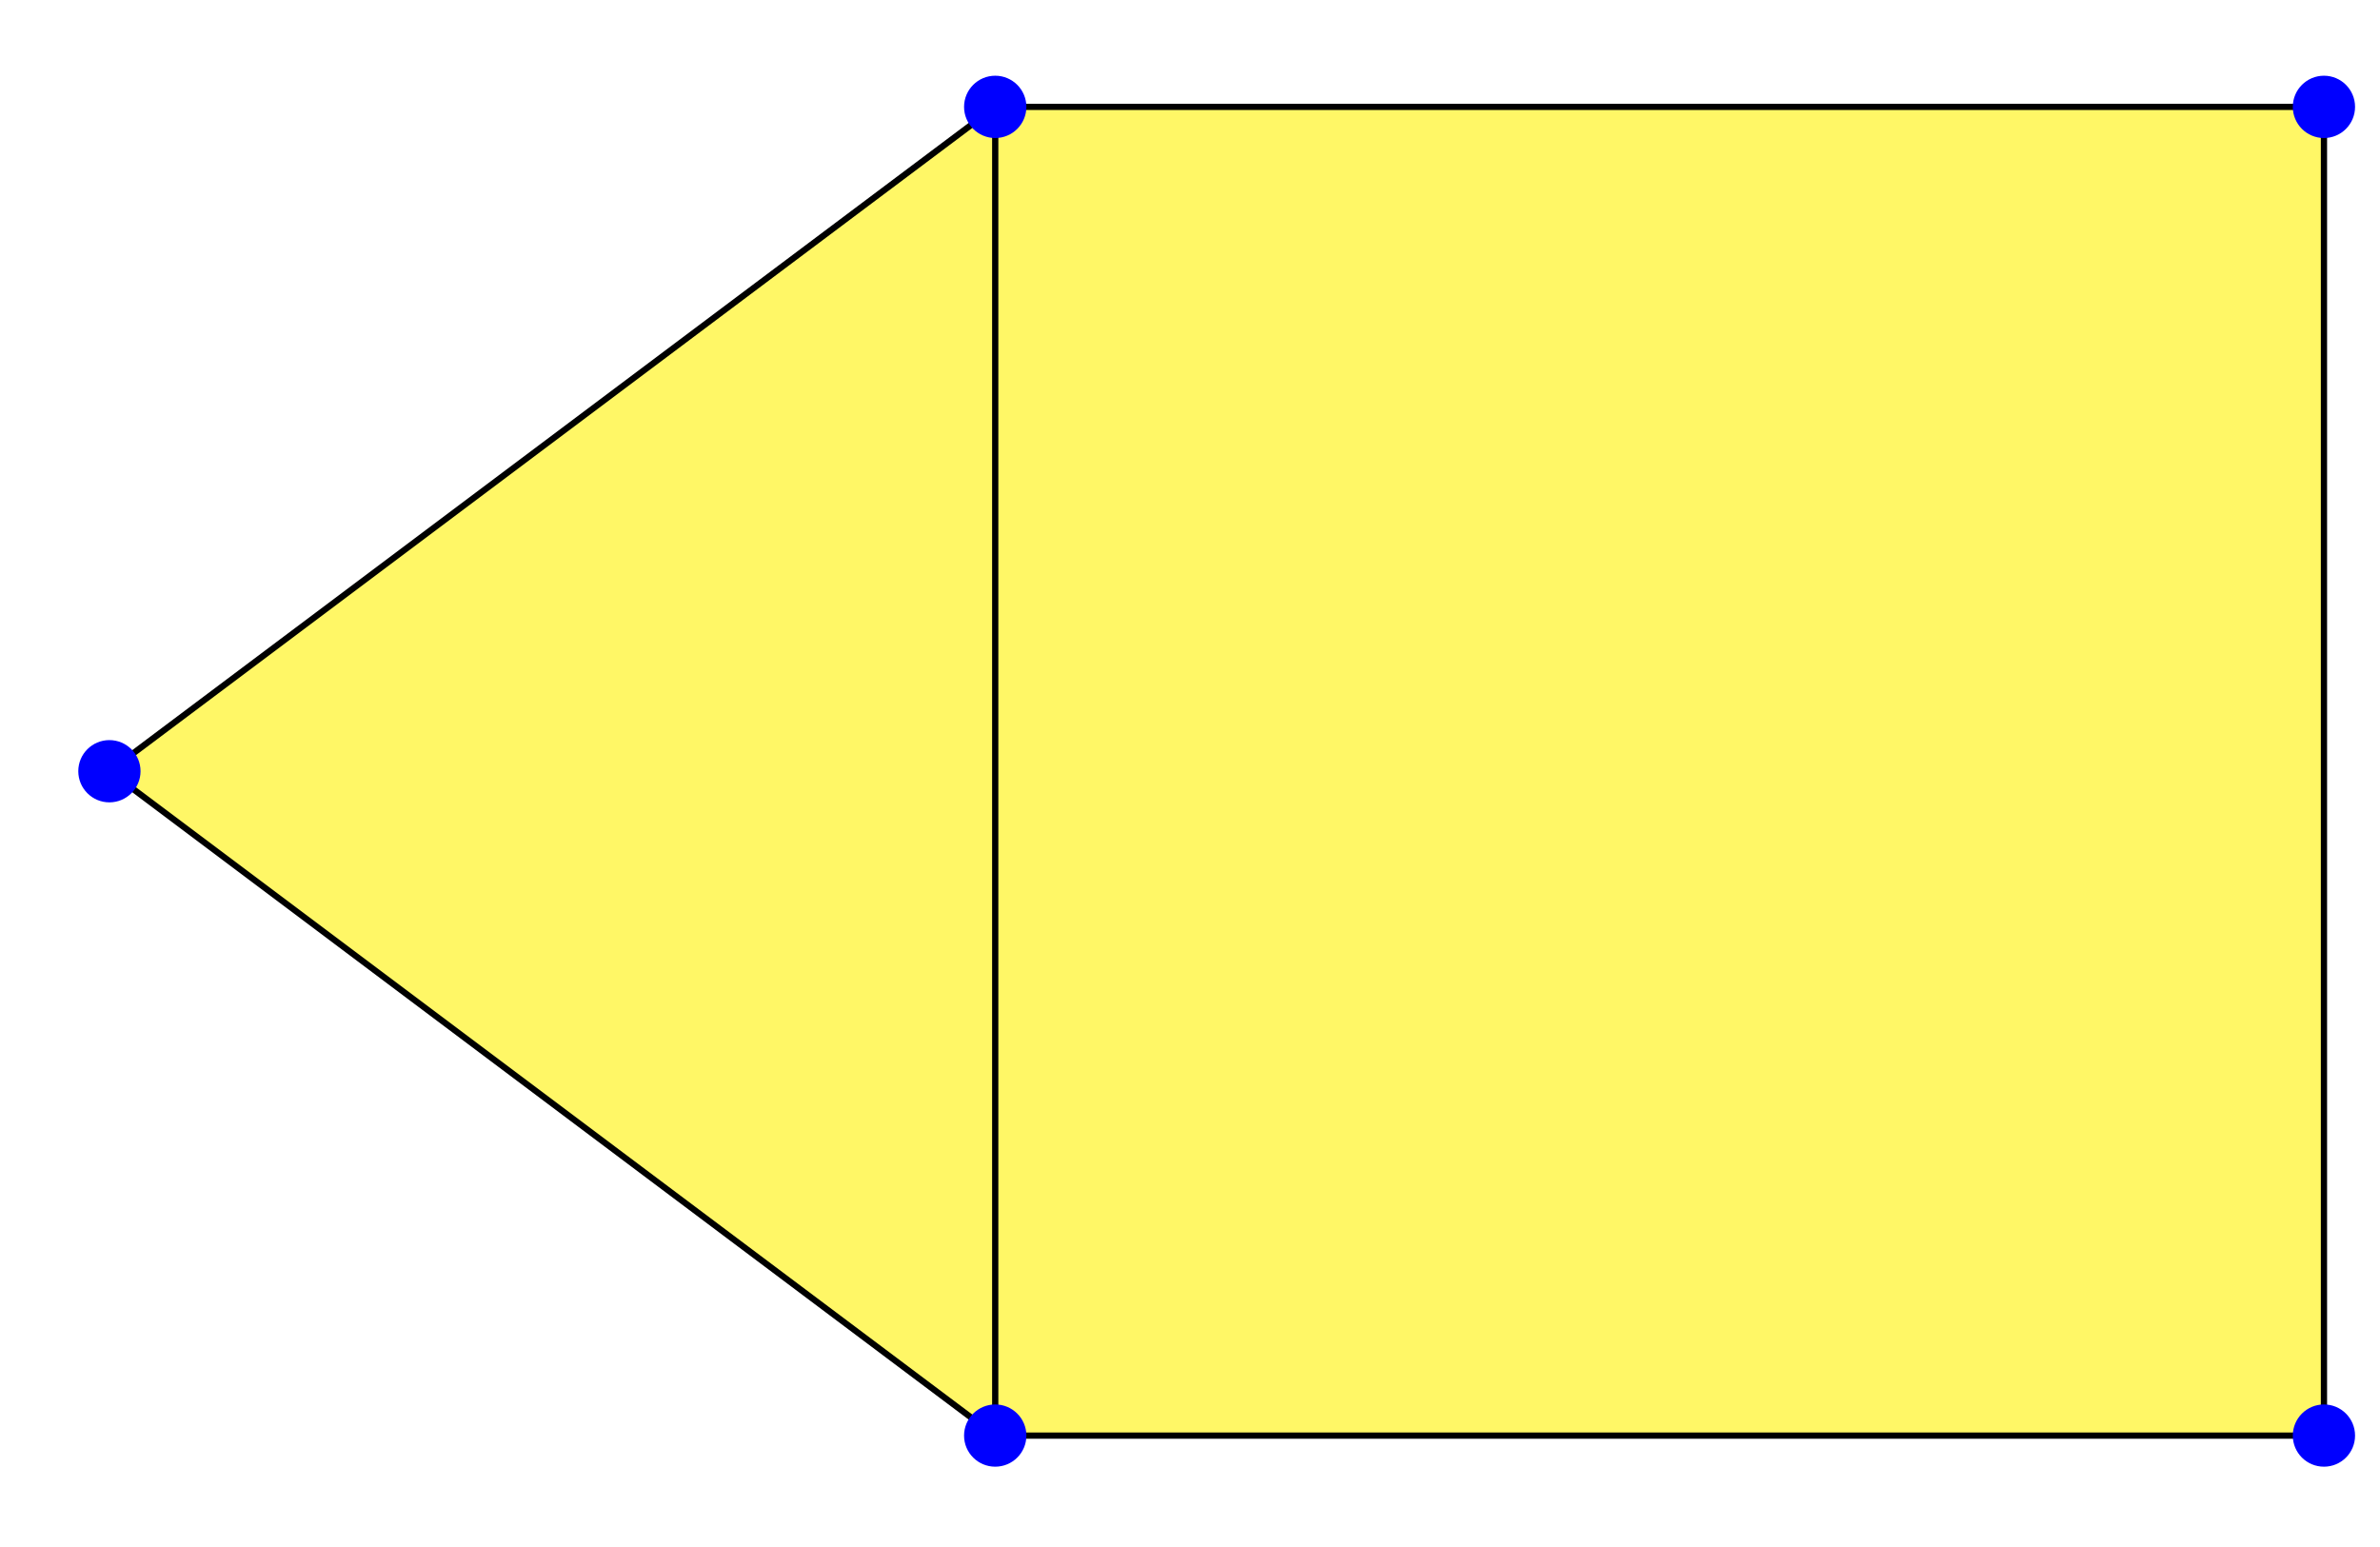
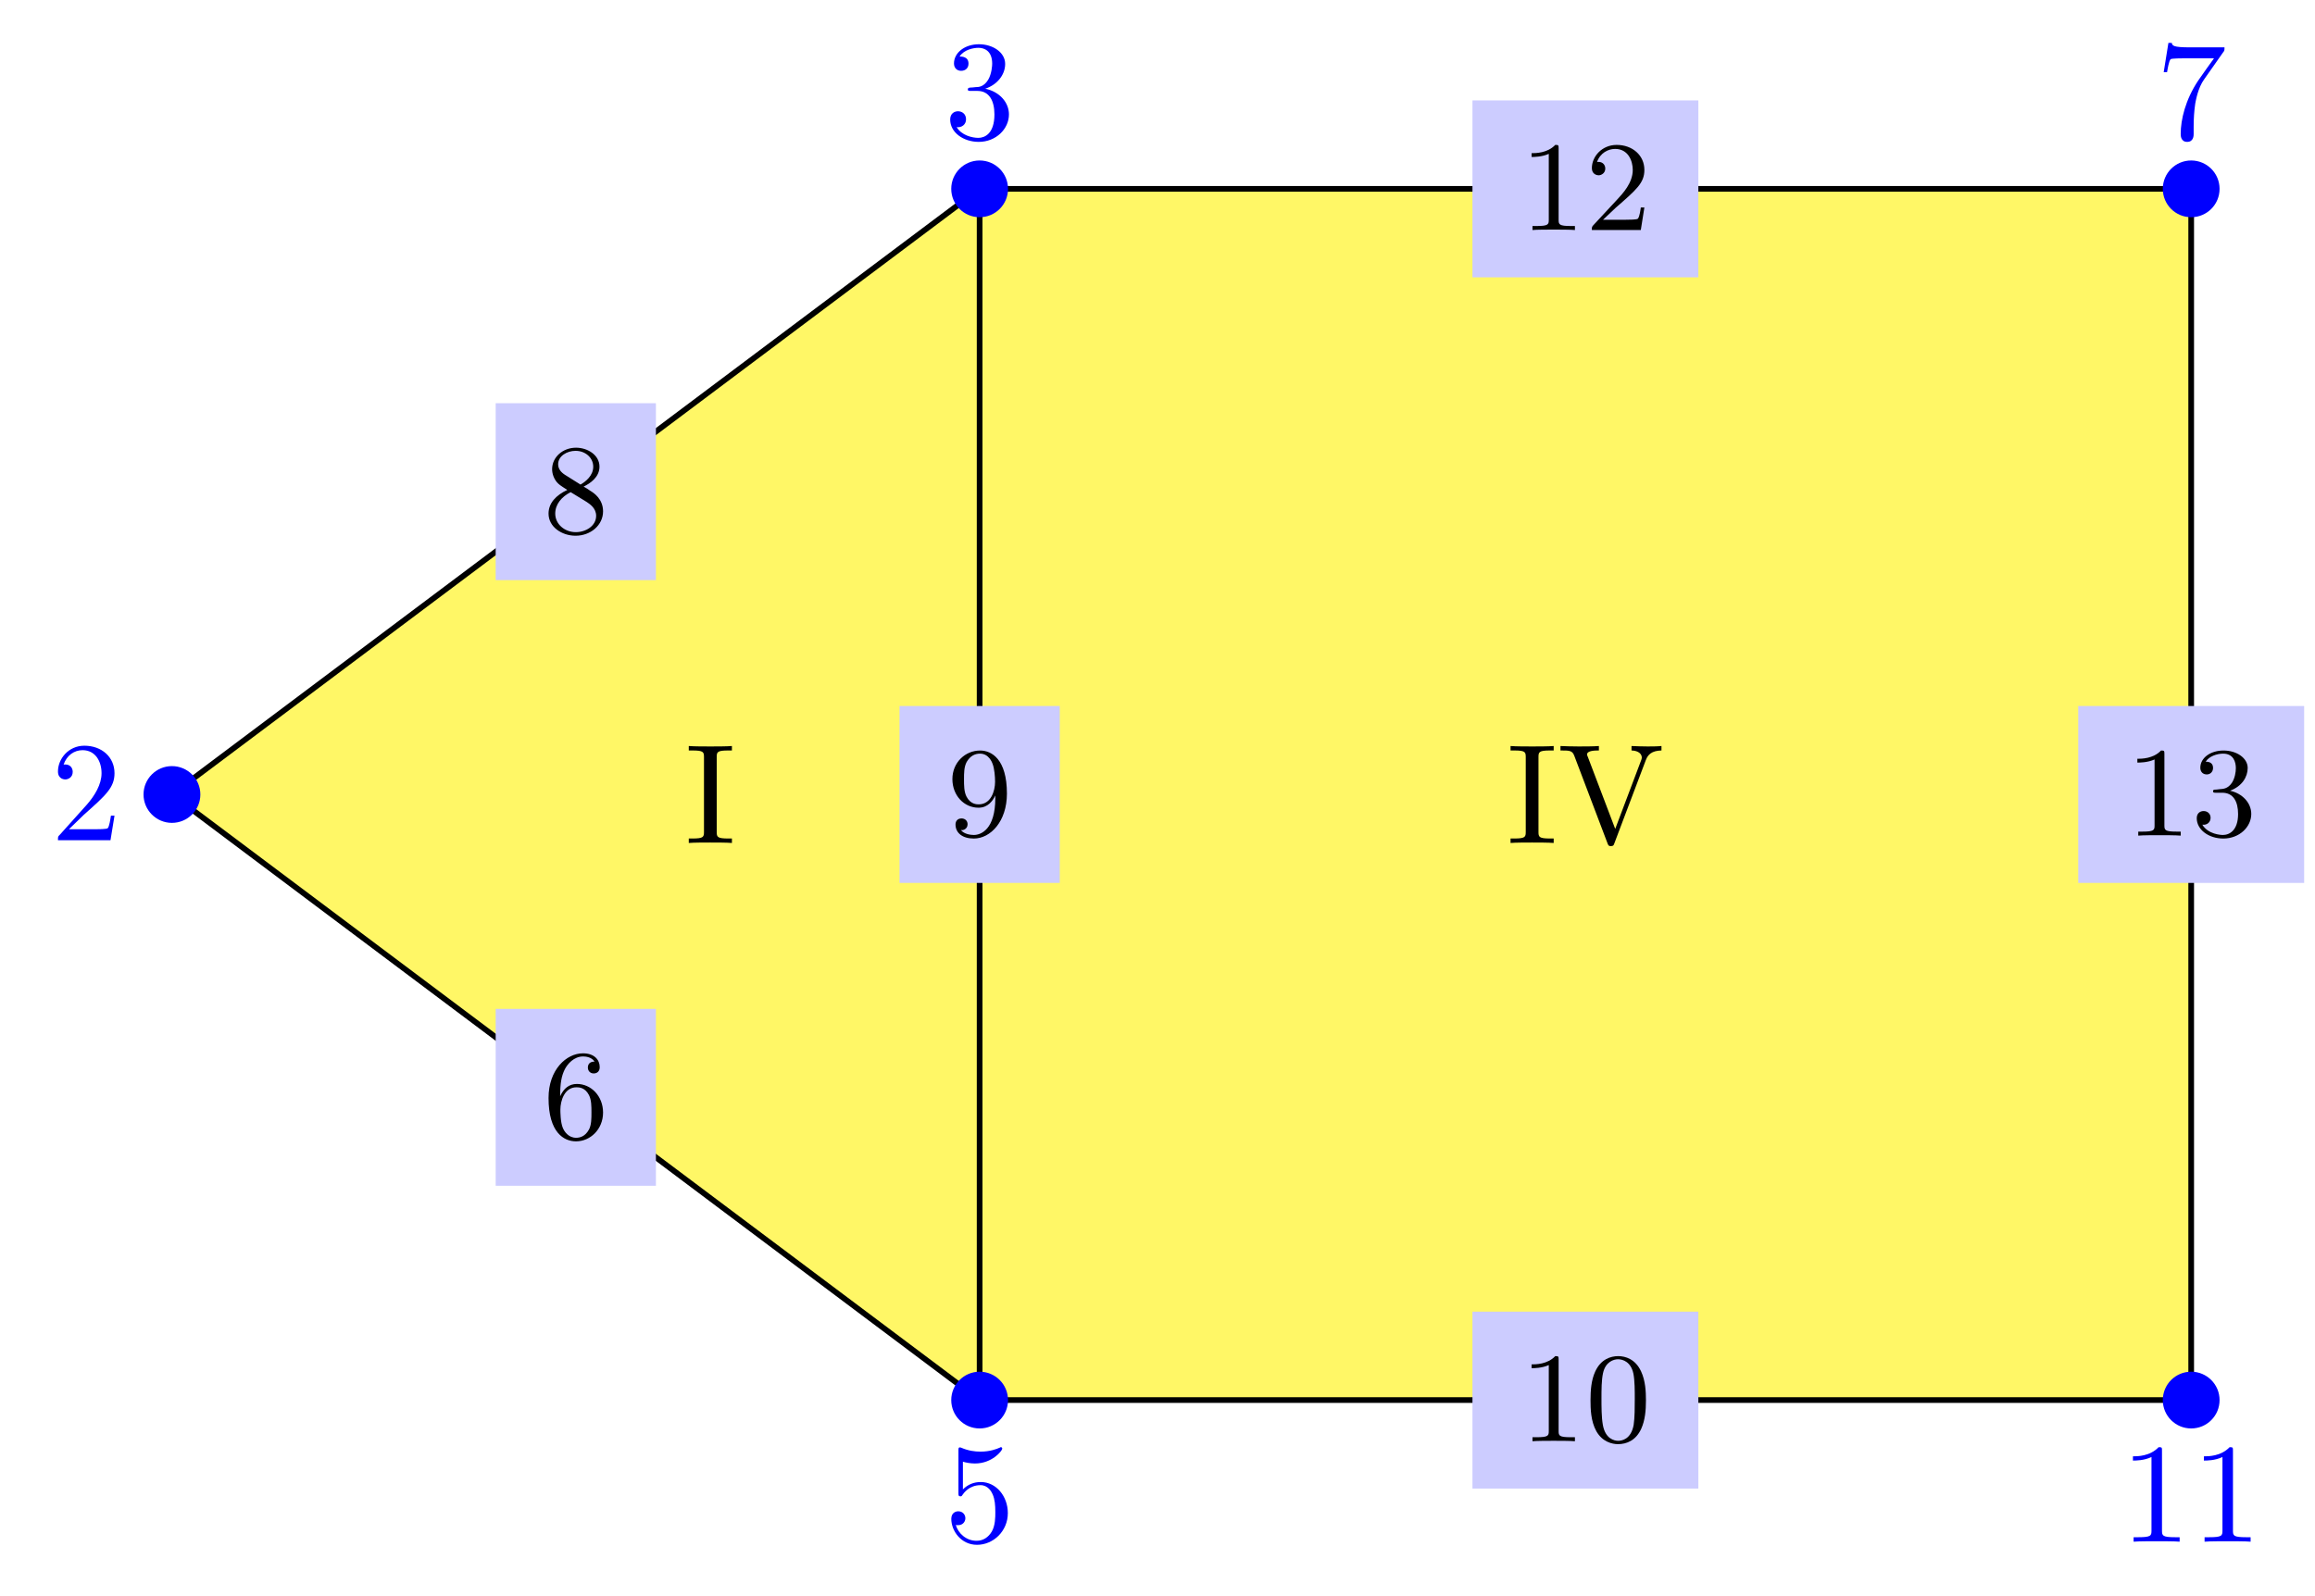
- <svg xmlns="http://www.w3.org/2000/svg" width="151.893pt" height="98.72pt" viewBox="0 0 151.893 98.72" version="1.2">
-   <g id="surface1">
-     <path style="fill-rule:nonzero;fill:rgb(100%,96.939%,40.001%);fill-opacity:1;stroke-width:0.399;stroke-linecap:butt;stroke-linejoin:round;stroke:rgb(0%,0%,0%);stroke-opacity:1;stroke-miterlimit:10;" d="M -0.002 14.175 L 56.694 -28.348 L 56.694 56.693 Z M 56.694 -28.348 L 56.694 56.693 L 141.735 56.693 L 141.735 -28.348 Z M 56.694 -28.348 " transform="matrix(0.997172,0,0,-0.997172,6.982104,63.35331)" />
-     <path style=" stroke:none;fill-rule:nonzero;fill:rgb(0%,0%,100%);fill-opacity:1;" d="M 8.969 49.219 C 8.969 48.121 8.078 47.234 6.98 47.234 C 5.883 47.234 4.996 48.121 4.996 49.219 C 4.996 50.316 5.883 51.207 6.98 51.207 C 8.078 51.207 8.969 50.316 8.969 49.219 Z M 8.969 49.219 " />
-     <path style=" stroke:none;fill-rule:nonzero;fill:rgb(0%,0%,100%);fill-opacity:1;" d="M 65.504 91.621 C 65.504 90.523 64.613 89.633 63.516 89.633 C 62.418 89.633 61.527 90.523 61.527 91.621 C 61.527 92.719 62.418 93.605 63.516 93.605 C 64.613 93.605 65.504 92.719 65.504 91.621 Z M 65.504 91.621 " />
-     <path style=" stroke:none;fill-rule:nonzero;fill:rgb(0%,0%,100%);fill-opacity:1;" d="M 65.504 6.82 C 65.504 5.723 64.613 4.832 63.516 4.832 C 62.418 4.832 61.527 5.723 61.527 6.82 C 61.527 7.918 62.418 8.809 63.516 8.809 C 64.613 8.809 65.504 7.918 65.504 6.82 Z M 65.504 6.82 " />
-     <path style=" stroke:none;fill-rule:nonzero;fill:rgb(0%,0%,100%);fill-opacity:1;" d="M 150.301 6.82 C 150.301 5.723 149.414 4.832 148.316 4.832 C 147.219 4.832 146.328 5.723 146.328 6.82 C 146.328 7.918 147.219 8.809 148.316 8.809 C 149.414 8.809 150.301 7.918 150.301 6.82 Z M 150.301 6.82 " />
-     <path style=" stroke:none;fill-rule:nonzero;fill:rgb(0%,0%,100%);fill-opacity:1;" d="M 150.301 91.621 C 150.301 90.523 149.414 89.633 148.316 89.633 C 147.219 89.633 146.328 90.523 146.328 91.621 C 146.328 92.719 147.219 93.605 148.316 93.605 C 149.414 93.605 150.301 92.719 150.301 91.621 Z M 150.301 91.621 " />
+ <svg xmlns="http://www.w3.org/2000/svg" xmlns:xlink="http://www.w3.org/1999/xlink" width="161.856" height="111.561" viewBox="0 0 161.856 111.561">
+   <defs>
+     <g>
+       <g id="glyph-0-0">
+         <path d="M 1.203 -2.953 C 1.203 -3.875 1.297 -4.375 1.531 -4.844 C 1.719 -5.203 2.156 -5.734 2.812 -5.734 C 3 -5.734 3.406 -5.688 3.609 -5.375 C 3.281 -5.375 3.141 -5.203 3.141 -4.953 C 3.141 -4.734 3.297 -4.547 3.547 -4.547 C 3.797 -4.547 3.969 -4.703 3.969 -4.984 C 3.969 -5.484 3.609 -5.953 2.797 -5.953 C 1.641 -5.953 0.391 -4.812 0.391 -2.828 C 0.391 -0.406 1.469 0.203 2.312 0.203 C 3.312 0.203 4.203 -0.641 4.203 -1.812 C 4.203 -2.953 3.375 -3.812 2.375 -3.812 C 1.828 -3.812 1.453 -3.5 1.203 -2.953 Z M 2.312 -0.047 C 1.797 -0.047 1.5 -0.469 1.391 -0.734 C 1.219 -1.141 1.219 -1.875 1.219 -2.016 C 1.219 -2.625 1.5 -3.578 2.344 -3.578 C 2.5 -3.578 2.938 -3.578 3.219 -3.031 C 3.391 -2.688 3.391 -2.25 3.391 -1.828 C 3.391 -1.391 3.391 -0.953 3.219 -0.625 C 2.938 -0.109 2.547 -0.047 2.312 -0.047 Z M 2.312 -0.047 " />
+       </g>
+       <g id="glyph-0-1">
+         <path d="M 1.531 -4.062 C 1.266 -4.234 1.062 -4.469 1.062 -4.797 C 1.062 -5.375 1.688 -5.734 2.281 -5.734 C 2.969 -5.734 3.516 -5.25 3.516 -4.625 C 3.516 -4 2.984 -3.578 2.625 -3.375 Z M 2.844 -3.234 C 3.297 -3.453 3.953 -3.891 3.953 -4.625 C 3.953 -5.453 3.109 -5.953 2.312 -5.953 C 1.375 -5.953 0.641 -5.281 0.641 -4.453 C 0.641 -4.125 0.766 -3.797 0.969 -3.547 C 1.125 -3.375 1.188 -3.328 1.703 -3 C 0.906 -2.625 0.391 -2.078 0.391 -1.344 C 0.391 -0.406 1.328 0.203 2.281 0.203 C 3.328 0.203 4.203 -0.531 4.203 -1.5 C 4.203 -2.375 3.547 -2.797 3.312 -2.938 C 3.219 -3.016 2.953 -3.172 2.844 -3.234 Z M 1.938 -2.844 L 3.062 -2.156 C 3.266 -2.016 3.719 -1.734 3.719 -1.188 C 3.719 -0.484 3 -0.047 2.297 -0.047 C 1.516 -0.047 0.859 -0.609 0.859 -1.344 C 0.859 -2 1.312 -2.531 1.938 -2.844 Z M 1.938 -2.844 " />
+       </g>
+       <g id="glyph-0-2">
+         <path d="M 3.391 -2.812 L 3.391 -2.625 C 3.391 -0.438 2.391 -0.047 1.891 -0.047 C 1.688 -0.047 1.219 -0.094 0.984 -0.391 L 1.031 -0.391 C 1.094 -0.359 1.453 -0.438 1.453 -0.797 C 1.453 -1.031 1.281 -1.203 1.031 -1.203 C 0.781 -1.203 0.609 -1.047 0.609 -0.781 C 0.609 -0.188 1.094 0.203 1.891 0.203 C 3.047 0.203 4.203 -0.984 4.203 -2.938 C 4.203 -5.359 3.125 -5.953 2.328 -5.953 C 1.297 -5.953 0.391 -5.125 0.391 -3.953 C 0.391 -2.812 1.203 -1.953 2.219 -1.953 C 2.875 -1.953 3.219 -2.438 3.391 -2.812 Z M 2.234 -2.188 C 2.094 -2.188 1.656 -2.188 1.375 -2.734 C 1.203 -3.078 1.203 -3.516 1.203 -3.938 C 1.203 -4.375 1.203 -4.812 1.391 -5.156 C 1.656 -5.609 2 -5.734 2.328 -5.734 C 2.938 -5.734 3.172 -5.109 3.203 -5.016 C 3.328 -4.688 3.375 -4.141 3.375 -3.766 C 3.375 -3.109 3.078 -2.188 2.234 -2.188 Z M 2.234 -2.188 " />
+       </g>
+       <g id="glyph-0-3">
+         <path d="M 2.719 -5.719 C 2.719 -5.938 2.703 -5.953 2.484 -5.953 C 1.938 -5.375 1.109 -5.375 0.828 -5.375 L 0.828 -5.109 C 1 -5.109 1.547 -5.109 2.031 -5.328 L 2.031 -0.719 C 2.031 -0.391 2 -0.281 1.172 -0.281 L 0.891 -0.281 L 0.891 0 C 1.203 -0.031 2 -0.031 2.375 -0.031 C 2.734 -0.031 3.547 -0.031 3.859 0 L 3.859 -0.281 L 3.578 -0.281 C 2.75 -0.281 2.719 -0.391 2.719 -0.719 Z M 2.719 -5.719 " />
+       </g>
+       <g id="glyph-0-4">
+         <path d="M 4.125 -1.578 L 3.875 -1.578 C 3.859 -1.469 3.797 -0.938 3.672 -0.797 C 3.625 -0.719 3 -0.719 2.828 -0.719 L 1.234 -0.719 L 2.125 -1.562 C 3.578 -2.828 4.125 -3.297 4.125 -4.203 C 4.125 -5.234 3.281 -5.953 2.188 -5.953 C 1.156 -5.953 0.453 -5.141 0.453 -4.328 C 0.453 -3.875 0.844 -3.828 0.922 -3.828 C 1.125 -3.828 1.391 -3.984 1.391 -4.297 C 1.391 -4.562 1.203 -4.766 0.922 -4.766 C 0.875 -4.766 0.844 -4.766 0.812 -4.75 C 1.031 -5.391 1.594 -5.672 2.078 -5.672 C 3 -5.672 3.312 -4.828 3.312 -4.203 C 3.312 -3.297 2.625 -2.562 2.188 -2.094 L 0.547 -0.328 C 0.453 -0.219 0.453 -0.203 0.453 0 L 3.875 0 Z M 4.125 -1.578 " />
+       </g>
+       <g id="glyph-0-5">
+         <path d="M 2.719 -3.141 C 3.562 -3.453 3.953 -4.109 3.953 -4.734 C 3.953 -5.422 3.188 -5.953 2.266 -5.953 C 1.328 -5.953 0.641 -5.422 0.641 -4.75 C 0.641 -4.453 0.828 -4.281 1.094 -4.281 C 1.344 -4.281 1.531 -4.469 1.531 -4.734 C 1.531 -5.047 1.328 -5.172 1.016 -5.172 C 1.25 -5.547 1.797 -5.734 2.234 -5.734 C 2.969 -5.734 3.125 -5.141 3.125 -4.719 C 3.125 -4.453 3.062 -4.016 2.844 -3.688 C 2.562 -3.281 2.25 -3.266 2 -3.25 C 1.766 -3.219 1.75 -3.219 1.688 -3.219 C 1.594 -3.219 1.531 -3.203 1.531 -3.109 C 1.531 -3 1.594 -3 1.75 -3 L 2.172 -3 C 2.953 -3 3.281 -2.375 3.281 -1.516 C 3.281 -0.375 2.688 -0.047 2.219 -0.047 C 2.062 -0.047 1.188 -0.094 0.781 -0.766 C 1.109 -0.719 1.359 -0.938 1.359 -1.25 C 1.359 -1.531 1.141 -1.719 0.875 -1.719 C 0.656 -1.719 0.391 -1.594 0.391 -1.219 C 0.391 -0.422 1.219 0.203 2.25 0.203 C 3.375 0.203 4.203 -0.609 4.203 -1.516 C 4.203 -2.297 3.578 -2.953 2.719 -3.141 Z M 2.719 -3.141 " />
+       </g>
+       <g id="glyph-0-6">
+         <path d="M 4.234 -2.859 C 4.234 -3.453 4.203 -4.234 3.891 -4.891 C 3.5 -5.734 2.812 -5.953 2.297 -5.953 C 1.766 -5.953 1.078 -5.734 0.688 -4.875 C 0.406 -4.266 0.359 -3.547 0.359 -2.859 C 0.359 -2.281 0.375 -1.406 0.766 -0.703 C 1.188 0.047 1.875 0.203 2.281 0.203 C 2.875 0.203 3.531 -0.047 3.906 -0.875 C 4.172 -1.469 4.234 -2.141 4.234 -2.859 Z M 2.297 -0.031 C 2.031 -0.031 1.391 -0.156 1.219 -1.156 C 1.125 -1.688 1.125 -2.453 1.125 -2.969 C 1.125 -3.578 1.125 -4.281 1.234 -4.766 C 1.406 -5.562 1.984 -5.734 2.281 -5.734 C 2.625 -5.734 3.188 -5.547 3.359 -4.719 C 3.453 -4.234 3.453 -3.531 3.453 -2.969 C 3.453 -2.406 3.453 -1.656 3.375 -1.141 C 3.188 -0.109 2.516 -0.031 2.297 -0.031 Z M 2.297 -0.031 " />
+       </g>
+       <g id="glyph-1-0">
+         <path d="M 1.266 -0.766 L 2.312 -1.781 C 3.859 -3.156 4.453 -3.688 4.453 -4.688 C 4.453 -5.812 3.562 -6.609 2.344 -6.609 C 1.234 -6.609 0.5 -5.688 0.5 -4.812 C 0.5 -4.25 0.984 -4.25 1.016 -4.25 C 1.188 -4.25 1.531 -4.375 1.531 -4.781 C 1.531 -5.047 1.359 -5.297 1.016 -5.297 C 0.938 -5.297 0.906 -5.297 0.891 -5.281 C 1.109 -5.938 1.641 -6.297 2.219 -6.297 C 3.125 -6.297 3.547 -5.5 3.547 -4.688 C 3.547 -3.891 3.062 -3.109 2.516 -2.484 L 0.609 -0.359 C 0.5 -0.266 0.5 -0.234 0.5 0 L 4.172 0 L 4.453 -1.719 L 4.203 -1.719 C 4.156 -1.422 4.094 -0.984 3.984 -0.844 C 3.922 -0.766 3.266 -0.766 3.047 -0.766 Z M 1.266 -0.766 " />
+       </g>
+       <g id="glyph-1-1">
+         <path d="M 4.453 -2 C 4.453 -3.172 3.641 -4.172 2.562 -4.172 C 2.094 -4.172 1.672 -4.016 1.312 -3.656 L 1.312 -5.594 C 1.516 -5.531 1.828 -5.469 2.156 -5.469 C 3.375 -5.469 4.062 -6.375 4.062 -6.5 C 4.062 -6.562 4.031 -6.609 3.969 -6.609 C 3.953 -6.609 3.938 -6.609 3.891 -6.578 C 3.688 -6.484 3.203 -6.297 2.547 -6.297 C 2.141 -6.297 1.688 -6.359 1.219 -6.562 C 1.141 -6.594 1.125 -6.594 1.094 -6.594 C 1 -6.594 1 -6.516 1 -6.359 L 1 -3.422 C 1 -3.25 1 -3.172 1.141 -3.172 C 1.203 -3.172 1.234 -3.188 1.266 -3.25 C 1.375 -3.406 1.75 -3.953 2.547 -3.953 C 3.062 -3.953 3.312 -3.5 3.391 -3.312 C 3.547 -2.953 3.578 -2.562 3.578 -2.062 C 3.578 -1.719 3.578 -1.125 3.328 -0.703 C 3.094 -0.312 2.734 -0.062 2.266 -0.062 C 1.547 -0.062 0.984 -0.578 0.812 -1.172 C 0.844 -1.156 0.875 -1.156 0.984 -1.156 C 1.312 -1.156 1.484 -1.406 1.484 -1.641 C 1.484 -1.875 1.312 -2.125 0.984 -2.125 C 0.844 -2.125 0.5 -2.047 0.5 -1.594 C 0.5 -0.75 1.188 0.219 2.297 0.219 C 3.438 0.219 4.453 -0.734 4.453 -2 Z M 4.453 -2 " />
+       </g>
+       <g id="glyph-1-2">
+         <path d="M 2.875 -3.5 C 3.688 -3.766 4.266 -4.453 4.266 -5.234 C 4.266 -6.047 3.391 -6.609 2.438 -6.609 C 1.438 -6.609 0.688 -6.016 0.688 -5.266 C 0.688 -4.938 0.906 -4.75 1.188 -4.75 C 1.5 -4.75 1.703 -4.953 1.703 -5.25 C 1.703 -5.75 1.234 -5.75 1.078 -5.75 C 1.391 -6.234 2.047 -6.359 2.406 -6.359 C 2.812 -6.359 3.359 -6.141 3.359 -5.25 C 3.359 -5.125 3.328 -4.547 3.078 -4.125 C 2.781 -3.641 2.438 -3.609 2.188 -3.609 C 2.109 -3.594 1.875 -3.578 1.812 -3.578 C 1.719 -3.562 1.656 -3.547 1.656 -3.453 C 1.656 -3.344 1.719 -3.344 1.891 -3.344 L 2.328 -3.344 C 3.141 -3.344 3.516 -2.672 3.516 -1.703 C 3.516 -0.344 2.828 -0.062 2.391 -0.062 C 1.969 -0.062 1.219 -0.234 0.875 -0.812 C 1.219 -0.766 1.531 -0.984 1.531 -1.359 C 1.531 -1.719 1.266 -1.922 0.969 -1.922 C 0.734 -1.922 0.422 -1.781 0.422 -1.344 C 0.422 -0.438 1.344 0.219 2.422 0.219 C 3.625 0.219 4.531 -0.688 4.531 -1.703 C 4.531 -2.516 3.906 -3.281 2.875 -3.5 Z M 2.875 -3.5 " />
+       </g>
+       <g id="glyph-1-3">
+         <path d="M 4.719 -6.047 C 4.812 -6.156 4.812 -6.188 4.812 -6.391 L 2.406 -6.391 C 1.188 -6.391 1.172 -6.516 1.125 -6.703 L 0.891 -6.703 L 0.562 -4.656 L 0.797 -4.656 C 0.828 -4.828 0.922 -5.453 1.047 -5.562 C 1.125 -5.625 1.891 -5.625 2.031 -5.625 L 4.078 -5.625 C 3.969 -5.469 3.188 -4.391 2.969 -4.062 C 2.078 -2.719 1.75 -1.344 1.75 -0.328 C 1.75 -0.234 1.75 0.219 2.203 0.219 C 2.656 0.219 2.656 -0.234 2.656 -0.328 L 2.656 -0.828 C 2.656 -1.375 2.688 -1.922 2.766 -2.453 C 2.812 -2.688 2.953 -3.547 3.391 -4.156 Z M 4.719 -6.047 " />
+       </g>
+       <g id="glyph-1-4">
+         <path d="M 2.922 -6.344 C 2.922 -6.594 2.922 -6.609 2.688 -6.609 C 2.078 -5.969 1.203 -5.969 0.891 -5.969 L 0.891 -5.672 C 1.078 -5.672 1.672 -5.672 2.188 -5.922 L 2.188 -0.781 C 2.188 -0.422 2.156 -0.312 1.266 -0.312 L 0.938 -0.312 L 0.938 0 C 1.297 -0.031 2.156 -0.031 2.547 -0.031 C 2.953 -0.031 3.812 -0.031 4.156 0 L 4.156 -0.312 L 3.844 -0.312 C 2.953 -0.312 2.922 -0.422 2.922 -0.781 Z M 2.922 -6.344 " />
+       </g>
+       <g id="glyph-1-5">
+         <path d="M 2.234 -6 C 2.234 -6.359 2.266 -6.469 3.047 -6.469 L 3.297 -6.469 L 3.297 -6.781 C 2.953 -6.75 2.172 -6.75 1.797 -6.75 C 1.406 -6.75 0.625 -6.75 0.281 -6.781 L 0.281 -6.469 L 0.531 -6.469 C 1.312 -6.469 1.344 -6.359 1.344 -6 L 1.344 -0.781 C 1.344 -0.422 1.312 -0.312 0.531 -0.312 L 0.281 -0.312 L 0.281 0 C 0.625 -0.031 1.406 -0.031 1.781 -0.031 C 2.172 -0.031 2.953 -0.031 3.297 0 L 3.297 -0.312 L 3.047 -0.312 C 2.266 -0.312 2.234 -0.422 2.234 -0.781 Z M 2.234 -6 " />
+       </g>
+       <g id="glyph-1-6">
+         <path d="M 6.156 -5.797 C 6.297 -6.172 6.562 -6.453 7.25 -6.469 L 7.25 -6.781 C 6.938 -6.75 6.531 -6.75 6.281 -6.75 C 5.984 -6.75 5.406 -6.766 5.156 -6.781 L 5.156 -6.469 C 5.672 -6.453 5.875 -6.203 5.875 -5.969 C 5.875 -5.891 5.844 -5.828 5.828 -5.781 L 4.016 -0.984 L 2.109 -6 C 2.047 -6.141 2.047 -6.156 2.047 -6.188 C 2.047 -6.469 2.625 -6.469 2.875 -6.469 L 2.875 -6.781 C 2.516 -6.75 1.828 -6.75 1.453 -6.75 C 0.969 -6.75 0.547 -6.766 0.188 -6.781 L 0.188 -6.469 C 0.828 -6.469 1.016 -6.469 1.156 -6.094 L 3.469 0 C 3.531 0.188 3.578 0.219 3.703 0.219 C 3.875 0.219 3.906 0.172 3.953 0.031 Z M 6.156 -5.797 " />
+       </g>
+     </g>
+     <clipPath id="clip-0">
+       <path clip-rule="nonzero" d="M 145 49 L 161.469 49 L 161.469 62 L 145 62 Z M 145 49 " />
+     </clipPath>
+   </defs>
+   <path fill-rule="nonzero" fill="rgb(100%, 96.939%, 40.001%)" fill-opacity="1" stroke-width="0.399" stroke-linecap="butt" stroke-linejoin="round" stroke="rgb(0%, 0%, 0%)" stroke-opacity="1" stroke-miterlimit="10" d="M -0.002 14.173 L 56.693 -28.345 L 56.693 56.695 Z M 56.693 -28.345 L 56.693 56.695 L 141.734 56.695 L 141.734 -28.345 Z M 56.693 -28.345 " transform="matrix(0.99608, 0, 0, -0.99608, 12.02115, 69.67981)" />
+   <path fill-rule="nonzero" fill="rgb(79.999%, 79.999%, 100%)" fill-opacity="1" d="M 34.656 82.926 L 45.859 82.926 L 45.859 70.555 L 34.656 70.555 Z M 34.656 82.926 " />
+   <g fill="rgb(0%, 0%, 0%)" fill-opacity="1">
+     <use xlink:href="#glyph-0-0" x="37.961" y="79.617" />
+   </g>
+   <path fill-rule="nonzero" fill="rgb(79.999%, 79.999%, 100%)" fill-opacity="1" d="M 34.656 40.57 L 45.859 40.57 L 45.859 28.199 L 34.656 28.199 Z M 34.656 40.57 " />
+   <g fill="rgb(0%, 0%, 0%)" fill-opacity="1">
+     <use xlink:href="#glyph-0-1" x="37.961" y="37.263" />
+   </g>
+   <path fill-rule="nonzero" fill="rgb(79.999%, 79.999%, 100%)" fill-opacity="1" d="M 62.891 61.746 L 74.094 61.746 L 74.094 49.375 L 62.891 49.375 Z M 62.891 61.746 " />
+   <g fill="rgb(0%, 0%, 0%)" fill-opacity="1">
+     <use xlink:href="#glyph-0-2" x="66.197" y="58.44" />
+   </g>
+   <path fill-rule="nonzero" fill="rgb(79.999%, 79.999%, 100%)" fill-opacity="1" d="M 102.949 19.395 L 118.742 19.395 L 118.742 7.023 L 102.949 7.023 Z M 102.949 19.395 " />
+   <g fill="rgb(0%, 0%, 0%)" fill-opacity="1">
+     <use xlink:href="#glyph-0-3" x="106.254" y="16.087" />
+     <use xlink:href="#glyph-0-4" x="110.844" y="16.087" />
+   </g>
+   <g clip-path="url(#clip-0)">
+     <path fill-rule="nonzero" fill="rgb(79.999%, 79.999%, 100%)" fill-opacity="1" d="M 145.301 61.746 L 161.098 61.746 L 161.098 49.375 L 145.301 49.375 Z M 145.301 61.746 " />
+   </g>
+   <g fill="rgb(0%, 0%, 0%)" fill-opacity="1">
+     <use xlink:href="#glyph-0-3" x="148.608" y="58.44" />
+     <use xlink:href="#glyph-0-5" x="153.197" y="58.44" />
+   </g>
+   <path fill-rule="nonzero" fill="rgb(79.999%, 79.999%, 100%)" fill-opacity="1" d="M 102.949 104.102 L 118.742 104.102 L 118.742 91.73 L 102.949 91.73 Z M 102.949 104.102 " />
+   <g fill="rgb(0%, 0%, 0%)" fill-opacity="1">
+     <use xlink:href="#glyph-0-3" x="106.254" y="100.793" />
+     <use xlink:href="#glyph-0-6" x="110.844" y="100.793" />
+   </g>
+   <path fill-rule="nonzero" fill="rgb(0%, 0%, 100%)" fill-opacity="1" d="M 14.008 55.562 C 14.008 54.465 13.117 53.578 12.02 53.578 C 10.926 53.578 10.035 54.465 10.035 55.562 C 10.035 56.656 10.926 57.547 12.02 57.547 C 13.117 57.547 14.008 56.656 14.008 55.562 Z M 14.008 55.562 " />
+   <g fill="rgb(0%, 0%, 100%)" fill-opacity="1">
+     <use xlink:href="#glyph-1-0" x="3.553" y="58.76" />
+   </g>
+   <path fill-rule="nonzero" fill="rgb(0%, 0%, 100%)" fill-opacity="1" d="M 70.477 97.914 C 70.477 96.82 69.59 95.93 68.492 95.93 C 67.395 95.93 66.508 96.82 66.508 97.914 C 66.508 99.012 67.395 99.898 68.492 99.898 C 69.59 99.898 70.477 99.012 70.477 97.914 Z M 70.477 97.914 " />
+   <g fill="rgb(0%, 0%, 100%)" fill-opacity="1">
+     <use xlink:href="#glyph-1-1" x="66.011" y="107.817" />
+   </g>
+   <path fill-rule="nonzero" fill="rgb(0%, 0%, 100%)" fill-opacity="1" d="M 70.477 13.207 C 70.477 12.113 69.59 11.223 68.492 11.223 C 67.395 11.223 66.508 12.113 66.508 13.207 C 66.508 14.305 67.395 15.191 68.492 15.191 C 69.59 15.191 70.477 14.305 70.477 13.207 Z M 70.477 13.207 " />
+   <g fill="rgb(0%, 0%, 100%)" fill-opacity="1">
+     <use xlink:href="#glyph-1-2" x="66.011" y="9.703" />
+   </g>
+   <path fill-rule="nonzero" fill="rgb(0%, 0%, 100%)" fill-opacity="1" d="M 155.184 13.207 C 155.184 12.113 154.297 11.223 153.199 11.223 C 152.102 11.223 151.215 12.113 151.215 13.207 C 151.215 14.305 152.102 15.191 153.199 15.191 C 154.297 15.191 155.184 14.305 155.184 13.207 Z M 155.184 13.207 " />
+   <g fill="rgb(0%, 0%, 100%)" fill-opacity="1">
+     <use xlink:href="#glyph-1-3" x="150.716" y="9.703" />
+   </g>
+   <path fill-rule="nonzero" fill="rgb(0%, 0%, 100%)" fill-opacity="1" d="M 155.184 97.914 C 155.184 96.82 154.297 95.93 153.199 95.93 C 152.102 95.93 151.215 96.82 151.215 97.914 C 151.215 99.012 152.102 99.898 153.199 99.898 C 154.297 99.898 155.184 99.012 155.184 97.914 Z M 155.184 97.914 " />
+   <g fill="rgb(0%, 0%, 100%)" fill-opacity="1">
+     <use xlink:href="#glyph-1-4" x="148.236" y="107.817" />
+     <use xlink:href="#glyph-1-4" x="153.198" y="107.817" />
+   </g>
+   <g fill="rgb(0%, 0%, 0%)" fill-opacity="1">
+     <use xlink:href="#glyph-1-5" x="47.876" y="58.953" />
+   </g>
+   <g fill="rgb(0%, 0%, 0%)" fill-opacity="1">
+     <use xlink:href="#glyph-1-5" x="105.331" y="58.953" />
+     <use xlink:href="#glyph-1-6" x="108.914" y="58.953" />
  </g>
</svg>
